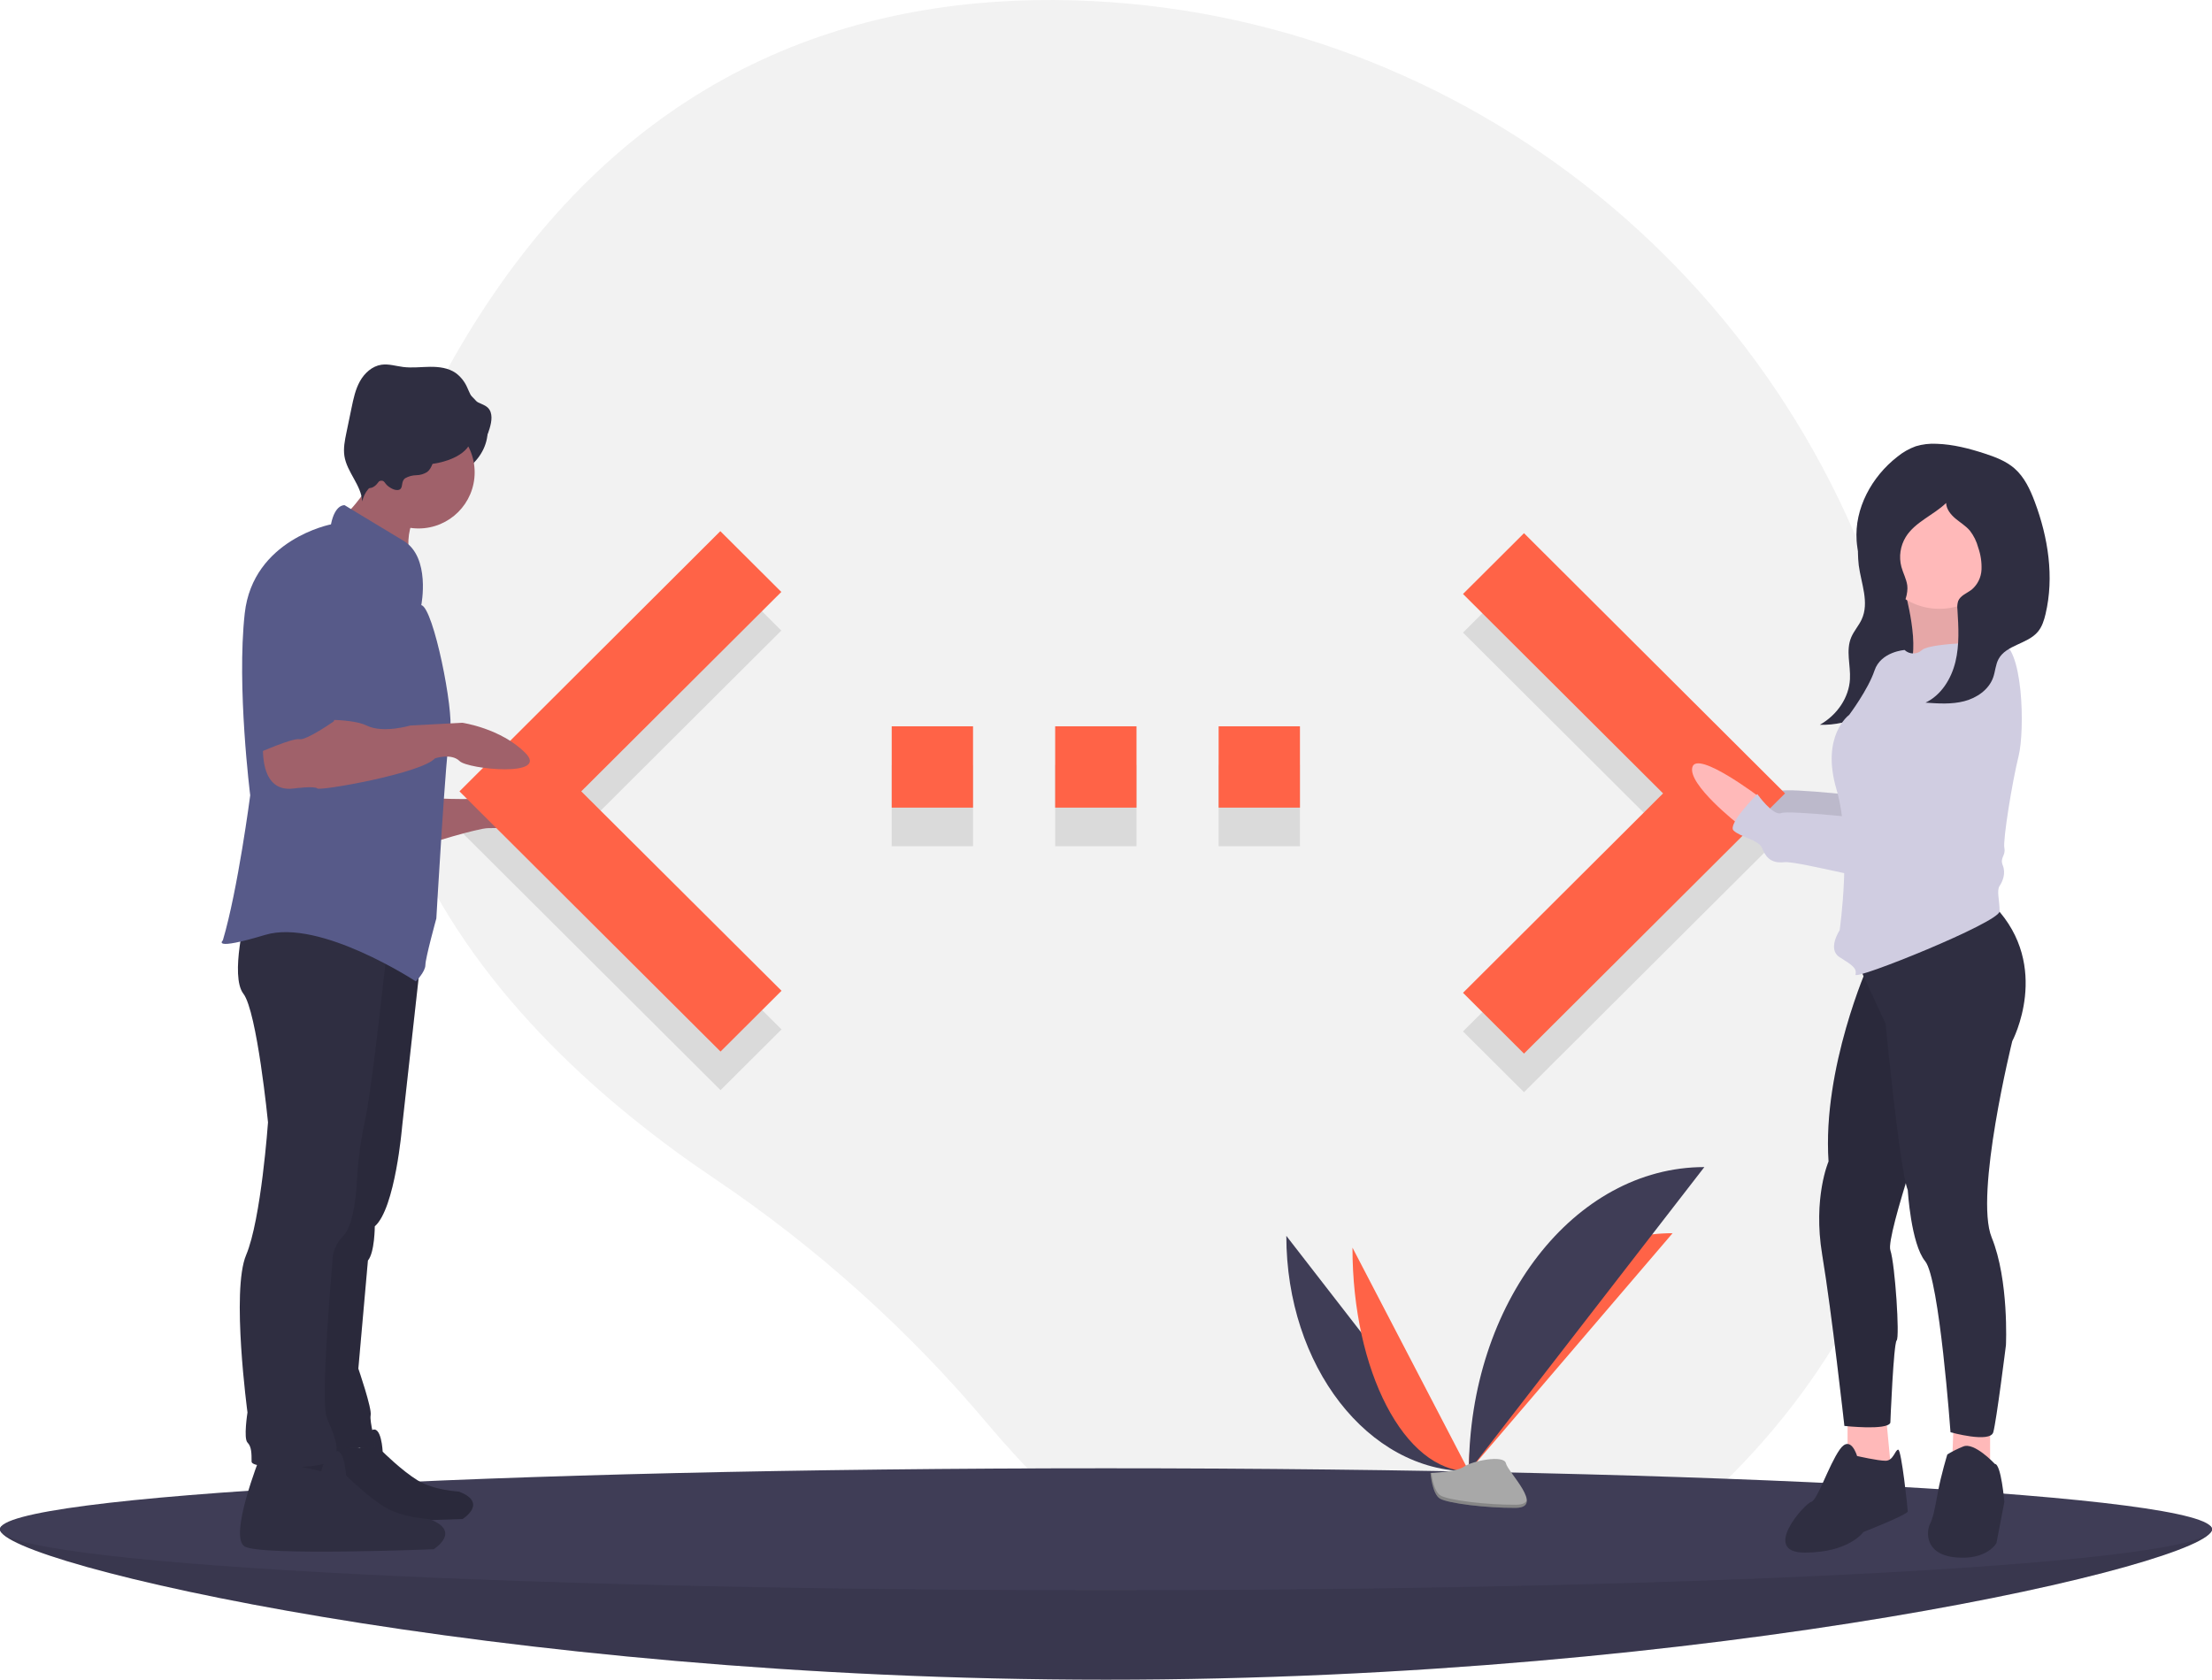
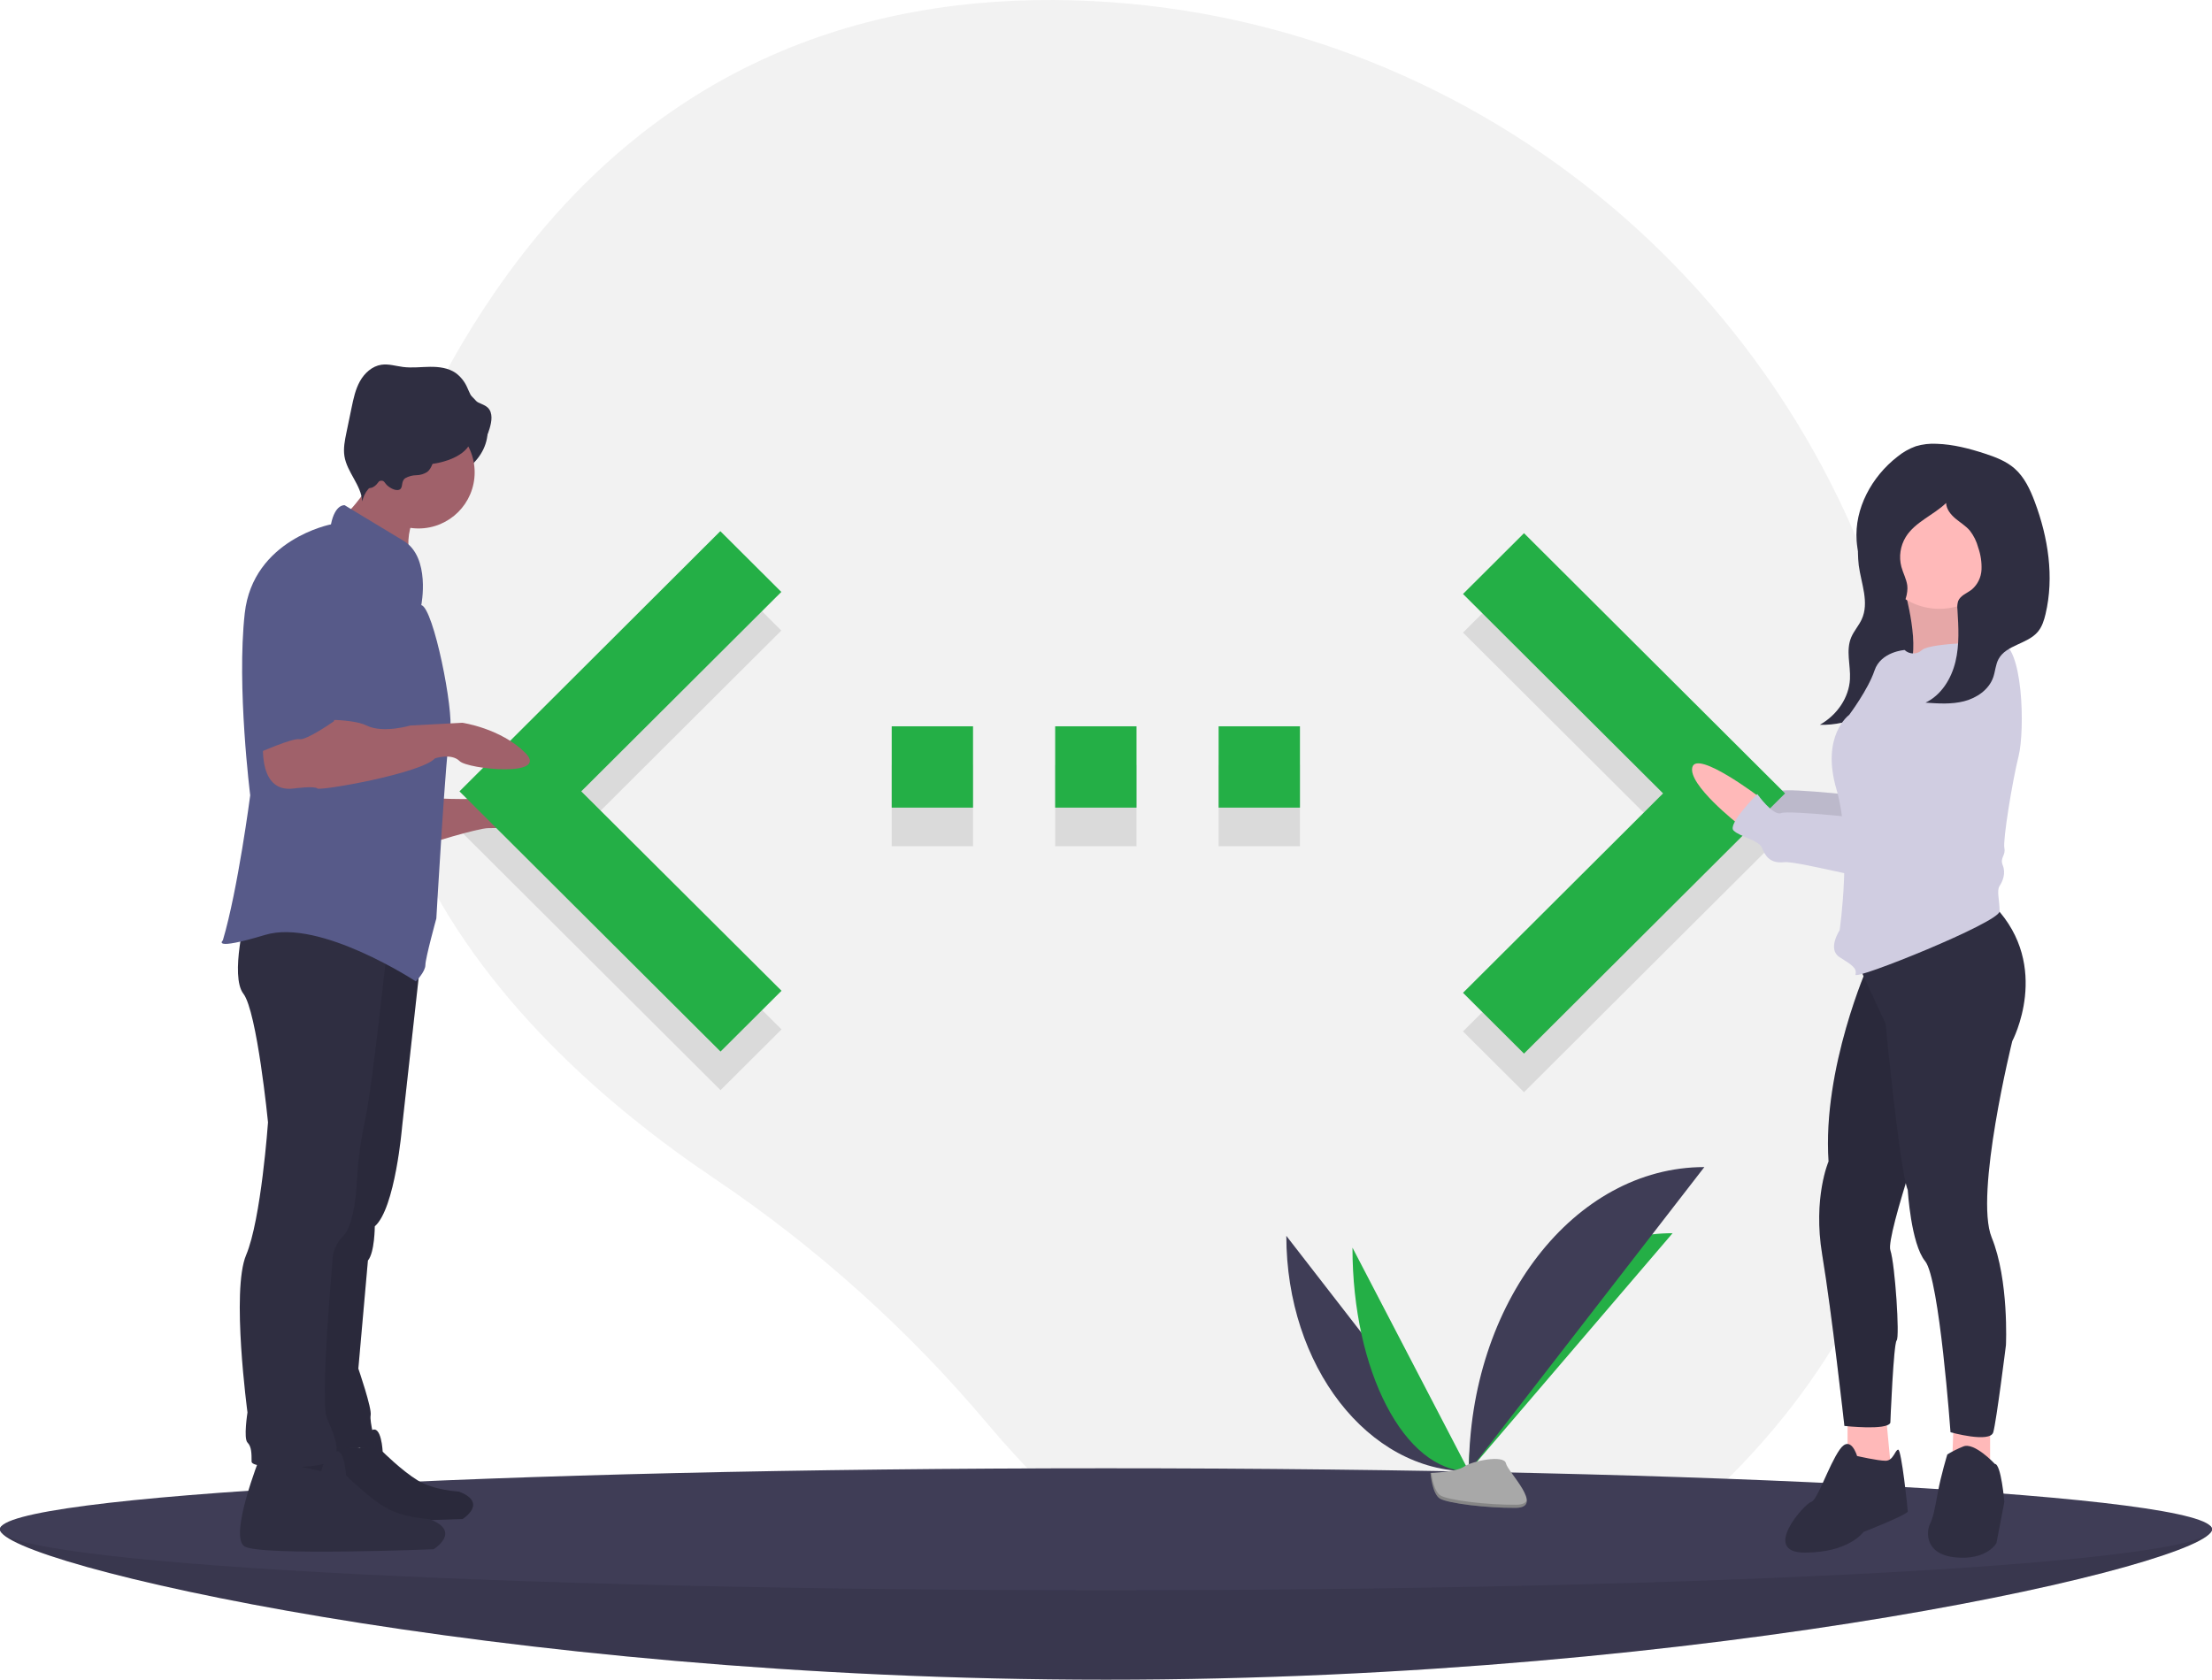
<svg xmlns="http://www.w3.org/2000/svg" id="a6ee8617-cc99-4eb9-a93b-e1a7e83c9724" data-name="Layer 1" width="1088" height="826.294" viewBox="0 0 1088 826.294">
  <path d="M990.987,366.241C943.167,178.201,777.934,42.463,583.985,37.019,481.451,34.141,373.556,68.147,295,187.147c-140.427,212.725,8.63,359.725,112.547,429.576A650.24,650.24,0,0,1,541.95,737.523C612.143,820.819,747.179,924.325,908,762.147,1024.564,644.6,1022.84,491.494,990.987,366.241Z" transform="translate(-56 -36.85319)" fill="#f2f2f2" />
  <polygon points="719.6 507.394 818 409.294 719.6 311.194 749.6 281.294 878 409.294 749.6 537.294 719.6 507.394 719.6 507.394" opacity="0.1" />
  <path d="M494.6,453.147h40v-40h-40Zm200.8-40h-40v40h40Zm-120.4,40h40v-40H575Z" transform="translate(-56 -36.85319)" opacity="0.1" />
  <polygon points="384.4 506.394 285.9 408.294 384.3 310.194 354.3 280.294 226 408.294 354.4 536.294 384.4 506.394" opacity="0.1" />
  <path d="M1144,789.147c0,16.569-243.557,74-544,74s-544-57.431-544-74,243.557,14,544,14S1144,772.578,1144,789.147Z" transform="translate(-56 -36.85319)" fill="#3f3d56" />
  <path d="M1144,789.147c0,16.569-243.557,74-544,74s-544-57.431-544-74,243.557,14,544,14S1144,772.578,1144,789.147Z" transform="translate(-56 -36.85319)" opacity="0.1" />
  <ellipse cx="544" cy="752.294" rx="544" ry="30" fill="#3f3d56" />
  <path d="M688.696,644.806c0,64.016,40.16,115.817,89.791,115.817" transform="translate(-56 -36.85319)" fill="#3f3d56" />
-   <path d="M778.487,760.623c0-64.735,44.817-117.118,100.201-117.118" transform="translate(-56 -36.85319)" fill="#ff6347" />
-   <path d="M721.229,650.609c0,60.809,25.61,110.014,57.258,110.014" transform="translate(-56 -36.85319)" fill="#ff6347" />
+   <path d="M778.487,760.623c0-64.735,44.817-117.118,100.201-117.118" transform="translate(-56 -36.85319)" fill="#24af46" />
+   <path d="M721.229,650.609c0,60.809,25.61,110.014,57.258,110.014" transform="translate(-56 -36.85319)" fill="#24af46" />
  <path d="M778.487,760.623c0-82.717,51.801-149.651,115.817-149.651" transform="translate(-56 -36.85319)" fill="#3f3d56" />
  <path d="M759.597,761.44s12.734-.392,16.571-3.125,19.588-5.996,20.54-1.613,19.137,21.798,4.76,21.914-33.404-2.239-37.235-4.573S759.597,761.44,759.597,761.44Z" transform="translate(-56 -36.85319)" fill="#a8a8a8" />
  <path d="M801.725,777.09c-14.376.116-33.404-2.239-37.235-4.573-2.917-1.777-4.079-8.153-4.468-11.094-.269.012-.425.017-.425.017s.807,10.27,4.637,12.603,22.858,4.689,37.235,4.573c4.15-.033,5.583-1.51,5.505-3.697C806.397,776.24,804.814,777.065,801.725,777.09Z" transform="translate(-56 -36.85319)" opacity="0.2" />
  <path d="M921.533,419.706s-30.788-23.376-33.125-14.807,22.591,28.044,22.591,28.044Z" transform="translate(-56 -36.85319)" fill="#ffb9b9" />
  <path d="M921.533,419.706s-30.788-23.376-33.125-14.807,22.591,28.044,22.591,28.044Z" transform="translate(-56 -36.85319)" opacity="0.1" />
  <path d="M1023.173,345.695s-36.612,65.435-37.391,74.783-.779,10.127-3.895,9.348-45.96-5.453-49.855-3.895-11.685-9.348-11.685-9.348-14.801,14.801-11.685,17.917S921.125,439.174,922.683,443.069s3.895,7.79,10.906,7.011S988.118,462.544,994.35,460.207s7.79-6.232,10.906-6.232,9.348-3.116,9.348-3.895,21.812-42.065,21.812-42.065S1062.122,351.927,1023.173,345.695Z" transform="translate(-56 -36.85319)" fill="#d0cde1" />
  <path d="M1023.173,345.695s-36.612,65.435-37.391,74.783-.779,10.127-3.895,9.348-45.96-5.453-49.855-3.895-11.685-9.348-11.685-9.348-14.801,14.801-11.685,17.917S921.125,439.174,922.683,443.069s3.895,7.79,10.906,7.011S988.118,462.544,994.35,460.207s7.79-6.232,10.906-6.232,9.348-3.116,9.348-3.895,21.812-42.065,21.812-42.065S1062.122,351.927,1023.173,345.695Z" transform="translate(-56 -36.85319)" opacity="0.1" />
  <path d="M970.054,302.557a64.789,64.789,0,0,0,.2,12.42c1.183,8.95,5.303,18.279,1.411,26.633-1.413,3.032-3.806,5.675-5.109,8.743-2.759,6.496-.258,13.702-.633,20.616-.484,8.932-6.165,17.538-14.807,22.432,14.763.459,28.804-6.841,38.093-16.788s14.463-22.284,18.341-34.628a75.281,75.281,0,0,0,3.805-17.922,25.835,25.835,0,0,0-1.208-10.386,39.575,39.575,0,0,0-5.342-9.123c-2.326-3.27-4.716-6.605-8.148-9.038-4.227-2.997-12.378-6.006-17.985-5.57C971.793,290.481,970.343,297.783,970.054,302.557Z" transform="translate(-56 -36.85319)" fill="#2f2e41" />
  <path d="M992.792,327s8.569,30.381,1.558,38.949,42.065-3.895,42.065-3.895-24.149-24.149-12.464-39.728Z" transform="translate(-56 -36.85319)" fill="#ffb9b9" />
  <path d="M992.792,327s8.569,30.381,1.558,38.949,42.065-3.895,42.065-3.895-24.149-24.149-12.464-39.728Z" transform="translate(-56 -36.85319)" opacity="0.1" />
-   <polygon points="719.6 488.394 818 390.294 719.6 292.194 749.6 262.294 878 390.294 749.6 518.294 719.6 488.394 719.6 488.394" fill="#ff6347" />
+   <polygon points="719.6 488.394 818 390.294 719.6 292.194 749.6 262.294 878 390.294 749.6 518.294 719.6 488.394 719.6 488.394" fill="#24af46" />
  <polygon points="908.748 695.221 908.748 717.812 920.433 731.833 930.56 727.159 927.444 694.442 908.748 695.221" fill="#ffb9b9" />
  <path d="M969.422,753.107s-3.116-10.906-8.569-3.116-10.906,24.928-14.022,25.707-24.928,24.928-3.116,24.928,28.823-10.127,28.823-10.127,21.812-8.569,21.812-10.127-3.116-30.381-4.674-30.381-2.337,5.453-6.232,5.453S969.422,753.107,969.422,753.107Z" transform="translate(-56 -36.85319)" fill="#2f2e41" />
  <polygon points="960.941 699.116 960.162 720.149 978.857 727.938 978.857 697.558 960.941 699.116" fill="#ffb9b9" />
  <path d="M1037.194,757.002s-10.127-10.906-15.58-8.569a53.812,53.812,0,0,0-7.79,3.895s-3.116,10.127-4.674,18.696-2.337,12.464-3.895,15.58-3.116,14.801,12.464,16.359,20.254-7.011,20.254-7.011l3.895-20.254S1040.31,757.002,1037.194,757.002Z" transform="translate(-56 -36.85319)" fill="#2f2e41" />
  <path d="M974.875,511.62s-22.591,50.634-19.475,96.595c0,0-7.79,17.917-3.116,45.96S963.19,738.306,963.19,738.306s21.033,2.337,22.591-1.558c0,0,1.558-38.949,3.116-40.507s-.779-37.391-3.116-44.402,21.812-76.341,21.812-76.341l-6.232-86.468Z" transform="translate(-56 -36.85319)" fill="#2f2e41" />
  <path d="M974.875,511.62s-22.591,50.634-19.475,96.595c0,0-7.79,17.917-3.116,45.96S963.19,738.306,963.19,738.306s21.033,2.337,22.591-1.558c0,0,1.558-38.949,3.116-40.507s-.779-37.391-3.116-44.402,21.812-76.341,21.812-76.341l-6.232-86.468Z" transform="translate(-56 -36.85319)" opacity="0.1" />
  <path d="M968.643,508.504l14.801,31.939s7.011,72.446,10.906,81.794c0,0,1.558,26.486,8.569,35.055s12.464,84.131,12.464,84.131,19.475,5.453,21.033,0,6.232-42.844,6.232-42.844,1.558-31.939-7.011-52.971,10.127-96.595,10.127-96.595,19.475-36.612-8.569-66.214Z" transform="translate(-56 -36.85319)" fill="#2f2e41" />
  <circle cx="953.93" cy="267.556" r="31.939" fill="#ffb9b9" />
  <path d="M1039.531,352.706s-33.497,0-38.17,3.895a6.215,6.215,0,0,1-8.569,0s-11.685.779-14.801,10.127-12.464,21.812-12.464,21.812-14.022,10.127-6.232,36.612,1.558,69.33,1.558,69.33-6.232,9.348,0,13.243,8.569,5.453,7.79,8.569,70.888-25.707,70.888-31.16-1.558-10.127,0-12.464,3.116-6.232,1.558-10.127,1.558-4.674.779-8.569,3.895-32.718,7.011-45.181S1051.216,353.485,1039.531,352.706Z" transform="translate(-56 -36.85319)" fill="#d0cde1" />
  <path d="M921.533,429.054s-30.788-23.376-33.125-14.807S910.998,442.29,910.998,442.29Z" transform="translate(-56 -36.85319)" fill="#ffb9b9" />
  <path d="M1023.173,356.601s-36.612,65.435-37.391,74.783-.779,10.127-3.895,9.348-45.96-5.453-49.855-3.895-11.685-9.348-11.685-9.348S905.545,442.29,908.661,445.406s12.464,4.674,14.022,8.569,3.895,7.79,10.906,7.011S988.118,473.45,994.35,471.113s7.79-6.232,10.906-6.232,9.348-3.116,9.348-3.895,21.812-42.065,21.812-42.065S1062.122,362.833,1023.173,356.601Z" transform="translate(-56 -36.85319)" fill="#d0cde1" />
  <path d="M994.114,324.814c-.443-3.163-2.063-6.033-2.894-9.117a18.925,18.925,0,0,1,2.155-14.696c4.581-7.399,13.575-10.676,19.848-16.709.13,3.073,2.262,5.699,4.619,7.675s5.059,3.579,7.055,5.919a23.184,23.184,0,0,1,4.109,8.324,29.246,29.246,0,0,1,1.623,10.917,13.689,13.689,0,0,1-4.731,9.702c-2.336,1.846-5.601,2.901-6.73,5.657a9.644,9.644,0,0,0-.375,4.27c.535,8.57,1.035,17.293-.984,25.64s-6.963,16.41-14.712,20.111c6.368.452,12.87.892,19.049-.715s12.087-5.655,14.217-11.673c1.051-2.969,1.15-6.271,2.643-9.044,3.779-7.018,14.214-7.338,19.34-13.443,2.051-2.443,3.044-5.591,3.779-8.695,4.328-18.265,1.287-37.659-5.302-55.235-2.271-6.058-5.099-12.158-9.97-16.415-4.145-3.623-9.439-5.619-14.673-7.324-7.64-2.488-15.51-4.527-23.54-4.789a29.897,29.897,0,0,0-10.333,1.206,30.722,30.722,0,0,0-9.092,5.179c-12.579,9.788-21.144,25.432-20.007,41.33.688,9.62,4.764,18.724,10,26.823,1.831,2.833,6.158,8.873,10.18,7.092C993.037,335.187,994.593,328.23,994.114,324.814Z" transform="translate(-56 -36.85319)" fill="#2f2e41" />
-   <path d="M494.6,434.147h40v-40h-40Zm200.8-40h-40v40h40Zm-120.4,40h40v-40H575Z" transform="translate(-56 -36.85319)" fill="#ff6347" />
+   <path d="M494.6,434.147h40v-40h-40Zm200.8-40h-40v40h40Zm-120.4,40h40v-40H575Z" transform="translate(-56 -36.85319)" fill="#24af46" />
  <ellipse cx="206.206" cy="211.839" rx="33.657" ry="26.252" fill="#2f2e41" />
  <path d="M267.928,429.429s30.291,2.019,35.676-2.019,28.272,5.385,30.291,10.77-32.311,6.058-37.696,6.058-30.964,8.078-30.964,8.078Z" transform="translate(-56 -36.85319)" fill="#a0616a" />
  <path d="M205.552,742.992s-14.117,35.599-6.752,39.896,84.702,1.228,84.702,1.228,12.889-7.979-1.841-13.503c0,0-12.276-.614-20.255-5.524s-17.186-14.117-17.186-14.117-.614-13.503-5.524-10.434a12.614,12.614,0,0,0-5.524,8.593Z" transform="translate(-56 -36.85319)" fill="#2f2e41" />
  <path d="M205.552,742.992s-14.117,35.599-6.752,39.896,84.702,1.228,84.702,1.228,12.889-7.979-1.841-13.503c0,0-12.276-.614-20.255-5.524s-17.186-14.117-17.186-14.117-.614-13.503-5.524-10.434a12.614,12.614,0,0,0-5.524,8.593Z" transform="translate(-56 -36.85319)" opacity="0.1" />
-   <polygon points="384.4 487.394 285.9 389.294 384.3 291.194 354.3 261.294 226 389.294 354.4 517.294 384.4 487.394" fill="#ff6347" />
+   <polygon points="384.4 487.394 285.9 389.294 384.3 291.194 354.3 261.294 226 389.294 354.4 517.294 384.4 487.394" fill="#24af46" />
  <path d="M183.785,753.882s-15.482,39.042-7.405,43.754,92.893,1.346,92.893,1.346,14.136-8.751-2.019-14.809c0,0-13.463-.673-22.214-6.058S226.193,762.633,226.193,762.633s-.673-14.809-6.058-11.443a13.834,13.834,0,0,0-6.058,9.424Z" transform="translate(-56 -36.85319)" fill="#2f2e41" />
  <path d="M263.216,506.167l-9.424,84.815s-3.366,40.388-13.463,49.139c0,0,0,12.79-3.366,16.828l-4.712,53.178s6.731,19.521,6.058,22.887,2.693,14.136,2.019,15.482-32.311,0-32.311,0l6.731-108.375,20.867-150.783Z" transform="translate(-56 -36.85319)" fill="#2f2e41" />
  <path d="M263.216,506.167l-9.424,84.815s-3.366,40.388-13.463,49.139c0,0,0,12.79-3.366,16.828l-4.712,53.178s6.731,19.521,6.058,22.887,2.693,14.136,2.019,15.482-32.311,0-32.311,0l6.731-108.375,20.867-150.783Z" transform="translate(-56 -36.85319)" opacity="0.1" />
  <path d="M246.387,503.475s-7.405,69.333-10.77,84.142a191.451,191.451,0,0,0-4.039,29.618s-.673,21.54-6.731,27.599a18.194,18.194,0,0,0-5.385,13.463s-6.058,67.987-2.693,76.065,6.731,14.809,3.366,20.194-40.388,5.385-40.388,1.346,0-7.405-2.019-9.424,0-14.809,0-14.809-8.078-59.909-.673-77.411,10.77-65.294,10.77-65.294-5.385-54.524-12.116-63.275,1.346-39.715,1.346-39.715Z" transform="translate(-56 -36.85319)" fill="#2f2e41" />
  <path d="M227.436,288.165c.783,1.783,2.656,2.775,4.361,3.715,9.883,5.445,18.156,13.339,26.306,21.142a30.882,30.882,0,0,1,1.225-20.884c.973-2.253,2.249-4.676,1.553-7.03-.512-1.731-1.986-2.98-3.413-4.084a105.835,105.835,0,0,0-10.41-7.102c-2.52-1.508-7.702-5.522-10.595-5.085-.152,3.908-.231,7.402-1.942,11.054C234.115,280.757,227.735,288.847,227.436,288.165Z" transform="translate(-56 -36.85319)" fill="#a0616a" />
  <circle cx="205.869" cy="232.369" r="27.599" fill="#a0616a" />
  <path d="M263.216,334.517s4.712-23.56-8.751-31.637-28.945-17.502-28.945-17.502-4.712-.673-6.731,9.424c0,0-38.369,7.405-42.408,43.754s2.693,89.527,2.693,89.527-6.058,46.447-13.463,71.353c0,0-6.058,5.385,20.867-2.693S260.523,519.63,260.523,519.63s4.712-4.712,4.712-8.078,5.385-22.887,5.385-22.887,4.712-82.796,6.731-92.22S269.274,335.863,263.216,334.517Z" transform="translate(-56 -36.85319)" fill="#575a89" />
  <path d="M255.365,272.066a11.509,11.509,0,0,1,5.413-1.442,10.301,10.301,0,0,0,5.354-1.595c2.607-2.001,2.798-5.869,4.705-8.546,2.761-3.875,8.27-4.342,13.024-4.148,2.908.119,6.04.292,8.488-1.281,2.514-1.615,3.653-4.657,4.501-7.522,1.002-3.388,1.651-7.531-.833-10.044-1.725-1.745-4.448-2.09-6.364-3.622-1.987-1.589-2.804-4.175-3.884-6.478a17.507,17.507,0,0,0-5.637-7.061c-3.615-2.511-8.231-3.075-12.633-3.028s-8.821.626-13.189.086c-3.579-.443-7.147-1.633-10.715-1.105-4.546.672-8.307,4.102-10.546,8.114s-3.201,8.592-4.133,13.092l-2.535,12.238c-.786,3.796-1.576,7.692-.969,11.521,1.258,7.937,8.277,14.245,8.76,22.266a13.669,13.669,0,0,1,8.343-9.921,2.611,2.611,0,0,1,1.7-.206c.697.223,1.105.92,1.545,1.505,1.153,1.533,4.775,3.859,6.829,2.771C254.427,276.687,253.055,273.632,255.365,272.066Z" transform="translate(-56 -36.85319)" fill="#2f2e41" />
  <path d="M185.805,397.792s-4.712,29.618,14.809,26.926c0,0,10.097-1.346,11.443,0s51.158-7.405,57.89-14.809c0,0,8.078-2.693,12.116,1.346s44.427,8.078,32.311-4.039-30.964-14.809-30.964-14.809l-25.579,1.346s-13.463,4.039-21.54,0-30.964-2.693-30.964-2.693Z" transform="translate(-56 -36.85319)" fill="#a0616a" />
  <path d="M213.403,304.226s-30.291,3.366-30.291,47.12v55.87s16.828-7.405,20.194-6.731,16.828-8.751,16.828-8.751,15.482-36.349,14.136-46.447S233.598,305.572,213.403,304.226Z" transform="translate(-56 -36.85319)" fill="#575a89" />
  <ellipse cx="205.869" cy="215.204" rx="25.916" ry="13.463" fill="#2f2e41" />
  <ellipse cx="181.636" cy="217.56" rx="9.087" ry="22.55" fill="#2f2e41" />
</svg>
